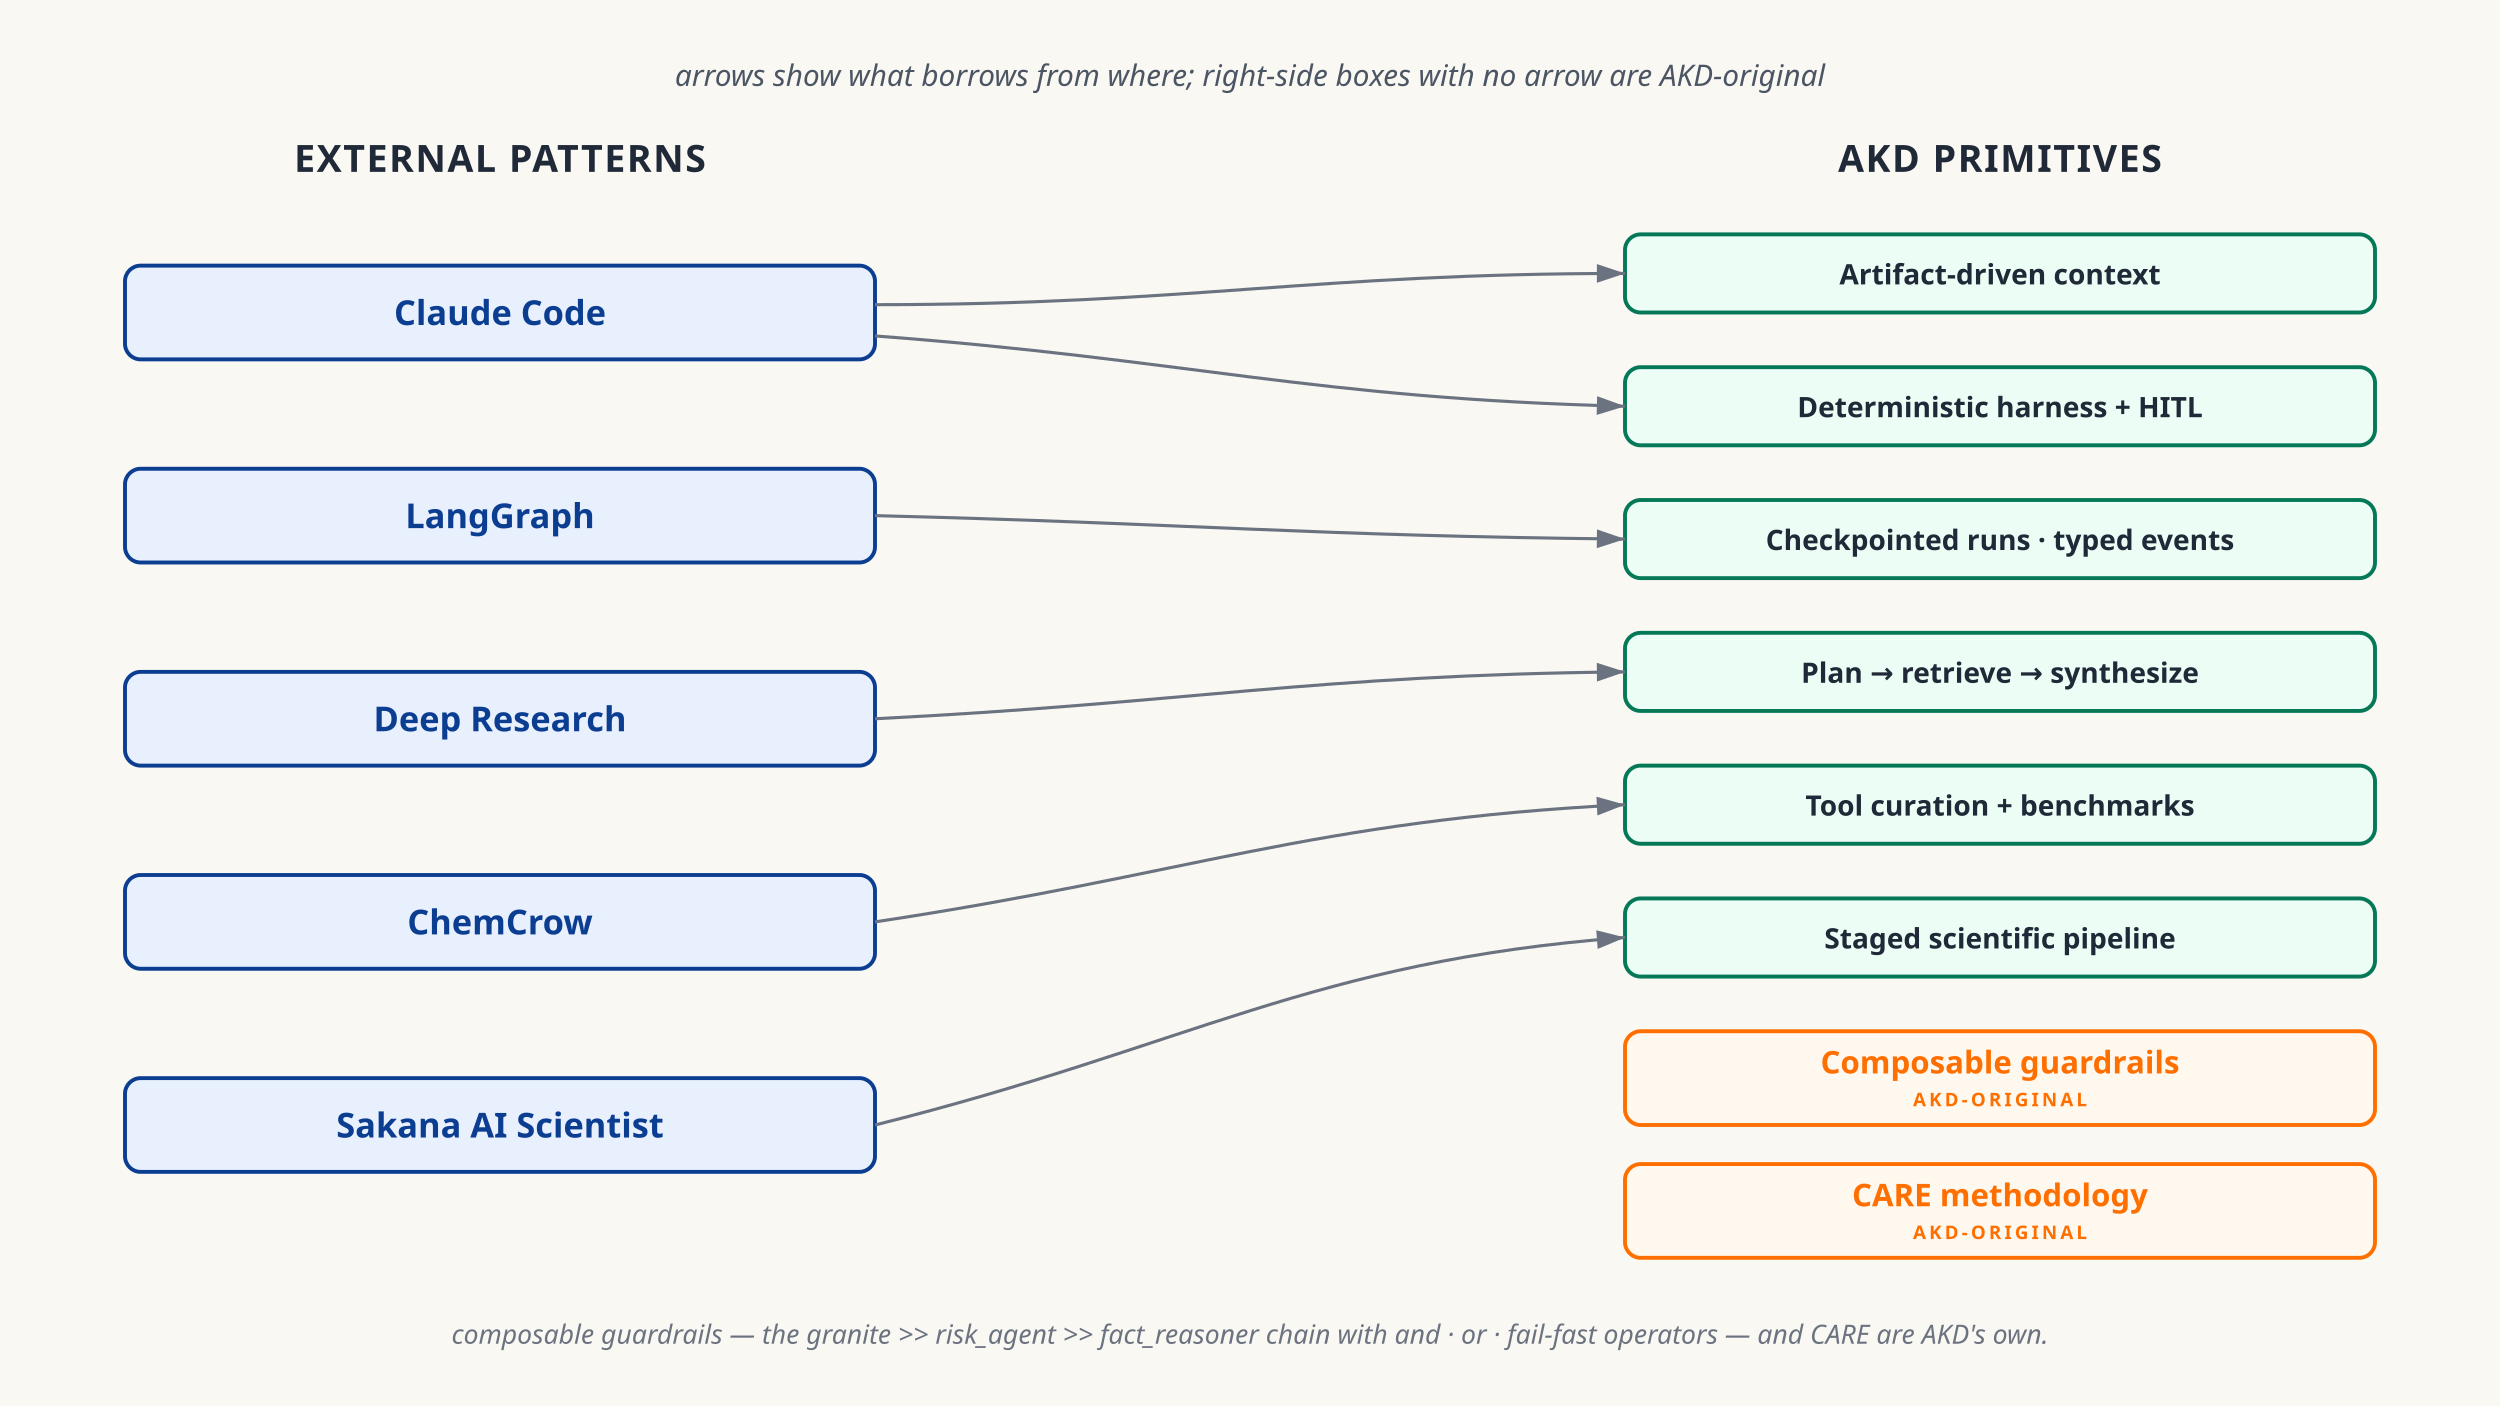
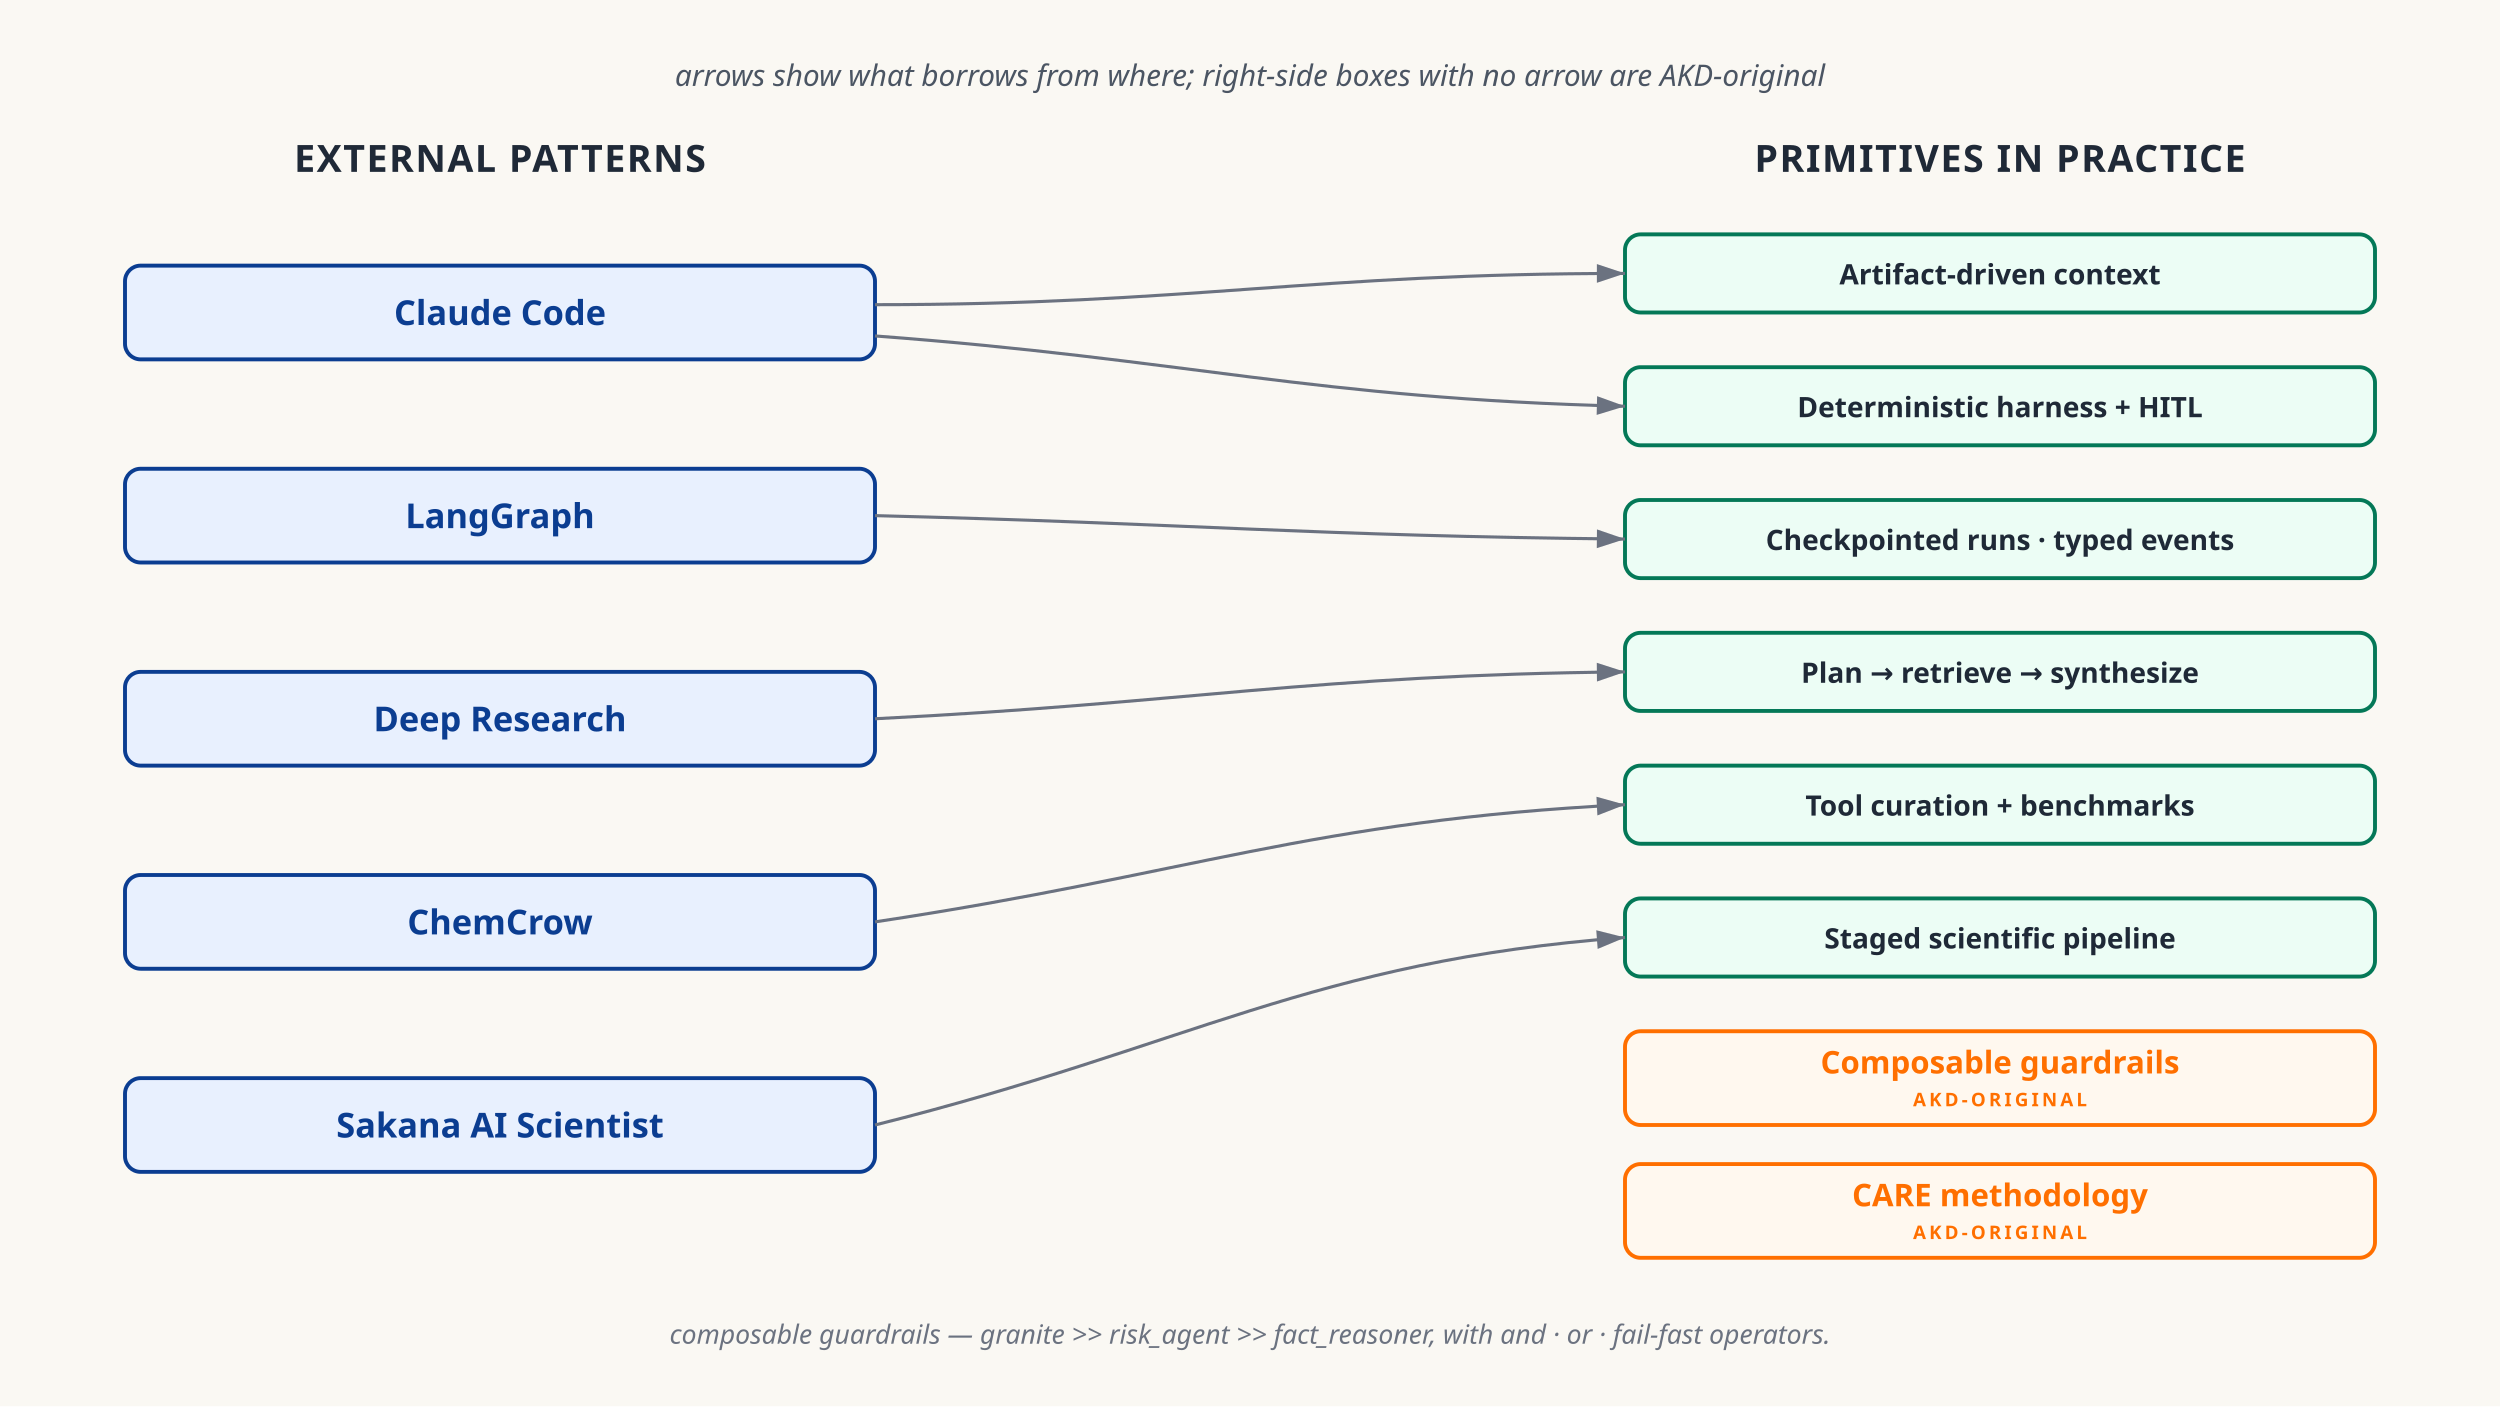
<svg xmlns="http://www.w3.org/2000/svg" viewBox="0 0 1600 900" font-family="sans-serif">
  <defs>
    <style>
      .bg { fill: #faf8f3; }
      .title { fill: #1f2937; font-size: 38px; font-weight: 700; }
      .subtitle { fill: #4b5563; font-size: 19px; font-style: italic; }
      .col-h { fill: #1f2937; font-size: 24px; font-weight: 700; letter-spacing: 1px; }
      .box { stroke-width: 2.5; rx: 10; ry: 10; }
      .ext-box { fill: #e8f0fe; stroke: #0B3D91; }
      .akd-box { fill: #ecfdf5; stroke: #047857; }
      .orig-box { fill: #fff8ef; stroke: #FF6F00; }
      .ext-text { fill: #0B3D91; font-size: 22px; font-weight: 700; }
      .akd-text { fill: #1f2937; font-size: 18px; font-weight: 600; }
      .orig-text { fill: #FF6F00; font-size: 20px; font-weight: 700; }
      .orig-badge { fill: #FF6F00; font-size: 12px; font-weight: 700; letter-spacing: 2px; }
      .arrow { stroke: #6b7280; stroke-width: 2; fill: none; }
      .footer { fill: #6b7280; font-size: 17px; font-style: italic; }
    </style>
    <marker id="arrow" markerWidth="10" markerHeight="10" refX="9" refY="3" orient="auto" markerUnits="strokeWidth">
      <path d="M0,0 L0,6 L9,3 z" fill="#6b7280" />
    </marker>
  </defs>
  <rect class="bg" width="1600" height="900" />
  <text x="800" y="55" class="subtitle" text-anchor="middle">arrows show what borrows from where; right-side boxes with no arrow are AKD-original</text>
  <text x="320" y="110" class="col-h" text-anchor="middle">EXTERNAL PATTERNS</text>
-   <text x="1280" y="110" class="col-h" text-anchor="middle">AKD PRIMITIVES</text>
+   <text x="1280" y="110" class="col-h" text-anchor="middle">PRIMITIVES IN PRACTICE</text>
  <rect class="box ext-box" x="80" y="170" width="480" height="60" />
  <text x="320" y="208" class="ext-text" text-anchor="middle">Claude Code</text>
  <rect class="box ext-box" x="80" y="300" width="480" height="60" />
  <text x="320" y="338" class="ext-text" text-anchor="middle">LangGraph</text>
  <rect class="box ext-box" x="80" y="430" width="480" height="60" />
  <text x="320" y="468" class="ext-text" text-anchor="middle">Deep Research</text>
  <rect class="box ext-box" x="80" y="560" width="480" height="60" />
  <text x="320" y="598" class="ext-text" text-anchor="middle">ChemCrow</text>
  <rect class="box ext-box" x="80" y="690" width="480" height="60" />
  <text x="320" y="728" class="ext-text" text-anchor="middle">Sakana AI Scientist</text>
  <rect class="box akd-box" x="1040" y="150" width="480" height="50" />
  <text x="1280" y="182" class="akd-text" text-anchor="middle">Artifact-driven context</text>
  <rect class="box akd-box" x="1040" y="235" width="480" height="50" />
  <text x="1280" y="267" class="akd-text" text-anchor="middle">Deterministic harness + HITL</text>
  <rect class="box akd-box" x="1040" y="320" width="480" height="50" />
  <text x="1280" y="352" class="akd-text" text-anchor="middle">Checkpointed runs · typed events</text>
  <rect class="box akd-box" x="1040" y="405" width="480" height="50" />
  <text x="1280" y="437" class="akd-text" text-anchor="middle">Plan → retrieve → synthesize</text>
  <rect class="box akd-box" x="1040" y="490" width="480" height="50" />
  <text x="1280" y="522" class="akd-text" text-anchor="middle">Tool curation + benchmarks</text>
  <rect class="box akd-box" x="1040" y="575" width="480" height="50" />
  <text x="1280" y="607" class="akd-text" text-anchor="middle">Staged scientific pipeline</text>
  <rect class="box orig-box" x="1040" y="660" width="480" height="60" />
  <text x="1280" y="687" class="orig-text" text-anchor="middle">Composable guardrails</text>
  <text x="1280" y="708" class="orig-badge" text-anchor="middle">AKD-ORIGINAL</text>
  <rect class="box orig-box" x="1040" y="745" width="480" height="60" />
  <text x="1280" y="772" class="orig-text" text-anchor="middle">CARE methodology</text>
  <text x="1280" y="793" class="orig-badge" text-anchor="middle">AKD-ORIGINAL</text>
  <path class="arrow" d="M 560 195 C 760 195, 840 175, 1040 175" marker-end="url(#arrow)" />
  <path class="arrow" d="M 560 215 C 760 230, 840 255, 1040 260" marker-end="url(#arrow)" />
  <path class="arrow" d="M 560 330 C 760 335, 840 343, 1040 345" marker-end="url(#arrow)" />
  <path class="arrow" d="M 560 460 C 760 450, 840 432, 1040 430" marker-end="url(#arrow)" />
  <path class="arrow" d="M 560 590 C 760 560, 840 525, 1040 515" marker-end="url(#arrow)" />
  <path class="arrow" d="M 560 720 C 760 670, 840 615, 1040 600" marker-end="url(#arrow)" />
-   <text x="800" y="860" class="footer" text-anchor="middle">composable guardrails — the granite &gt;&gt; risk_agent &gt;&gt; fact_reasoner chain with and · or · fail-fast operators — and CARE are AKD's own.</text>
+   <text x="800" y="860" class="footer" text-anchor="middle">composable guardrails — granite &gt;&gt; risk_agent &gt;&gt; fact_reasoner, with and · or · fail-fast operators.</text>
</svg>
